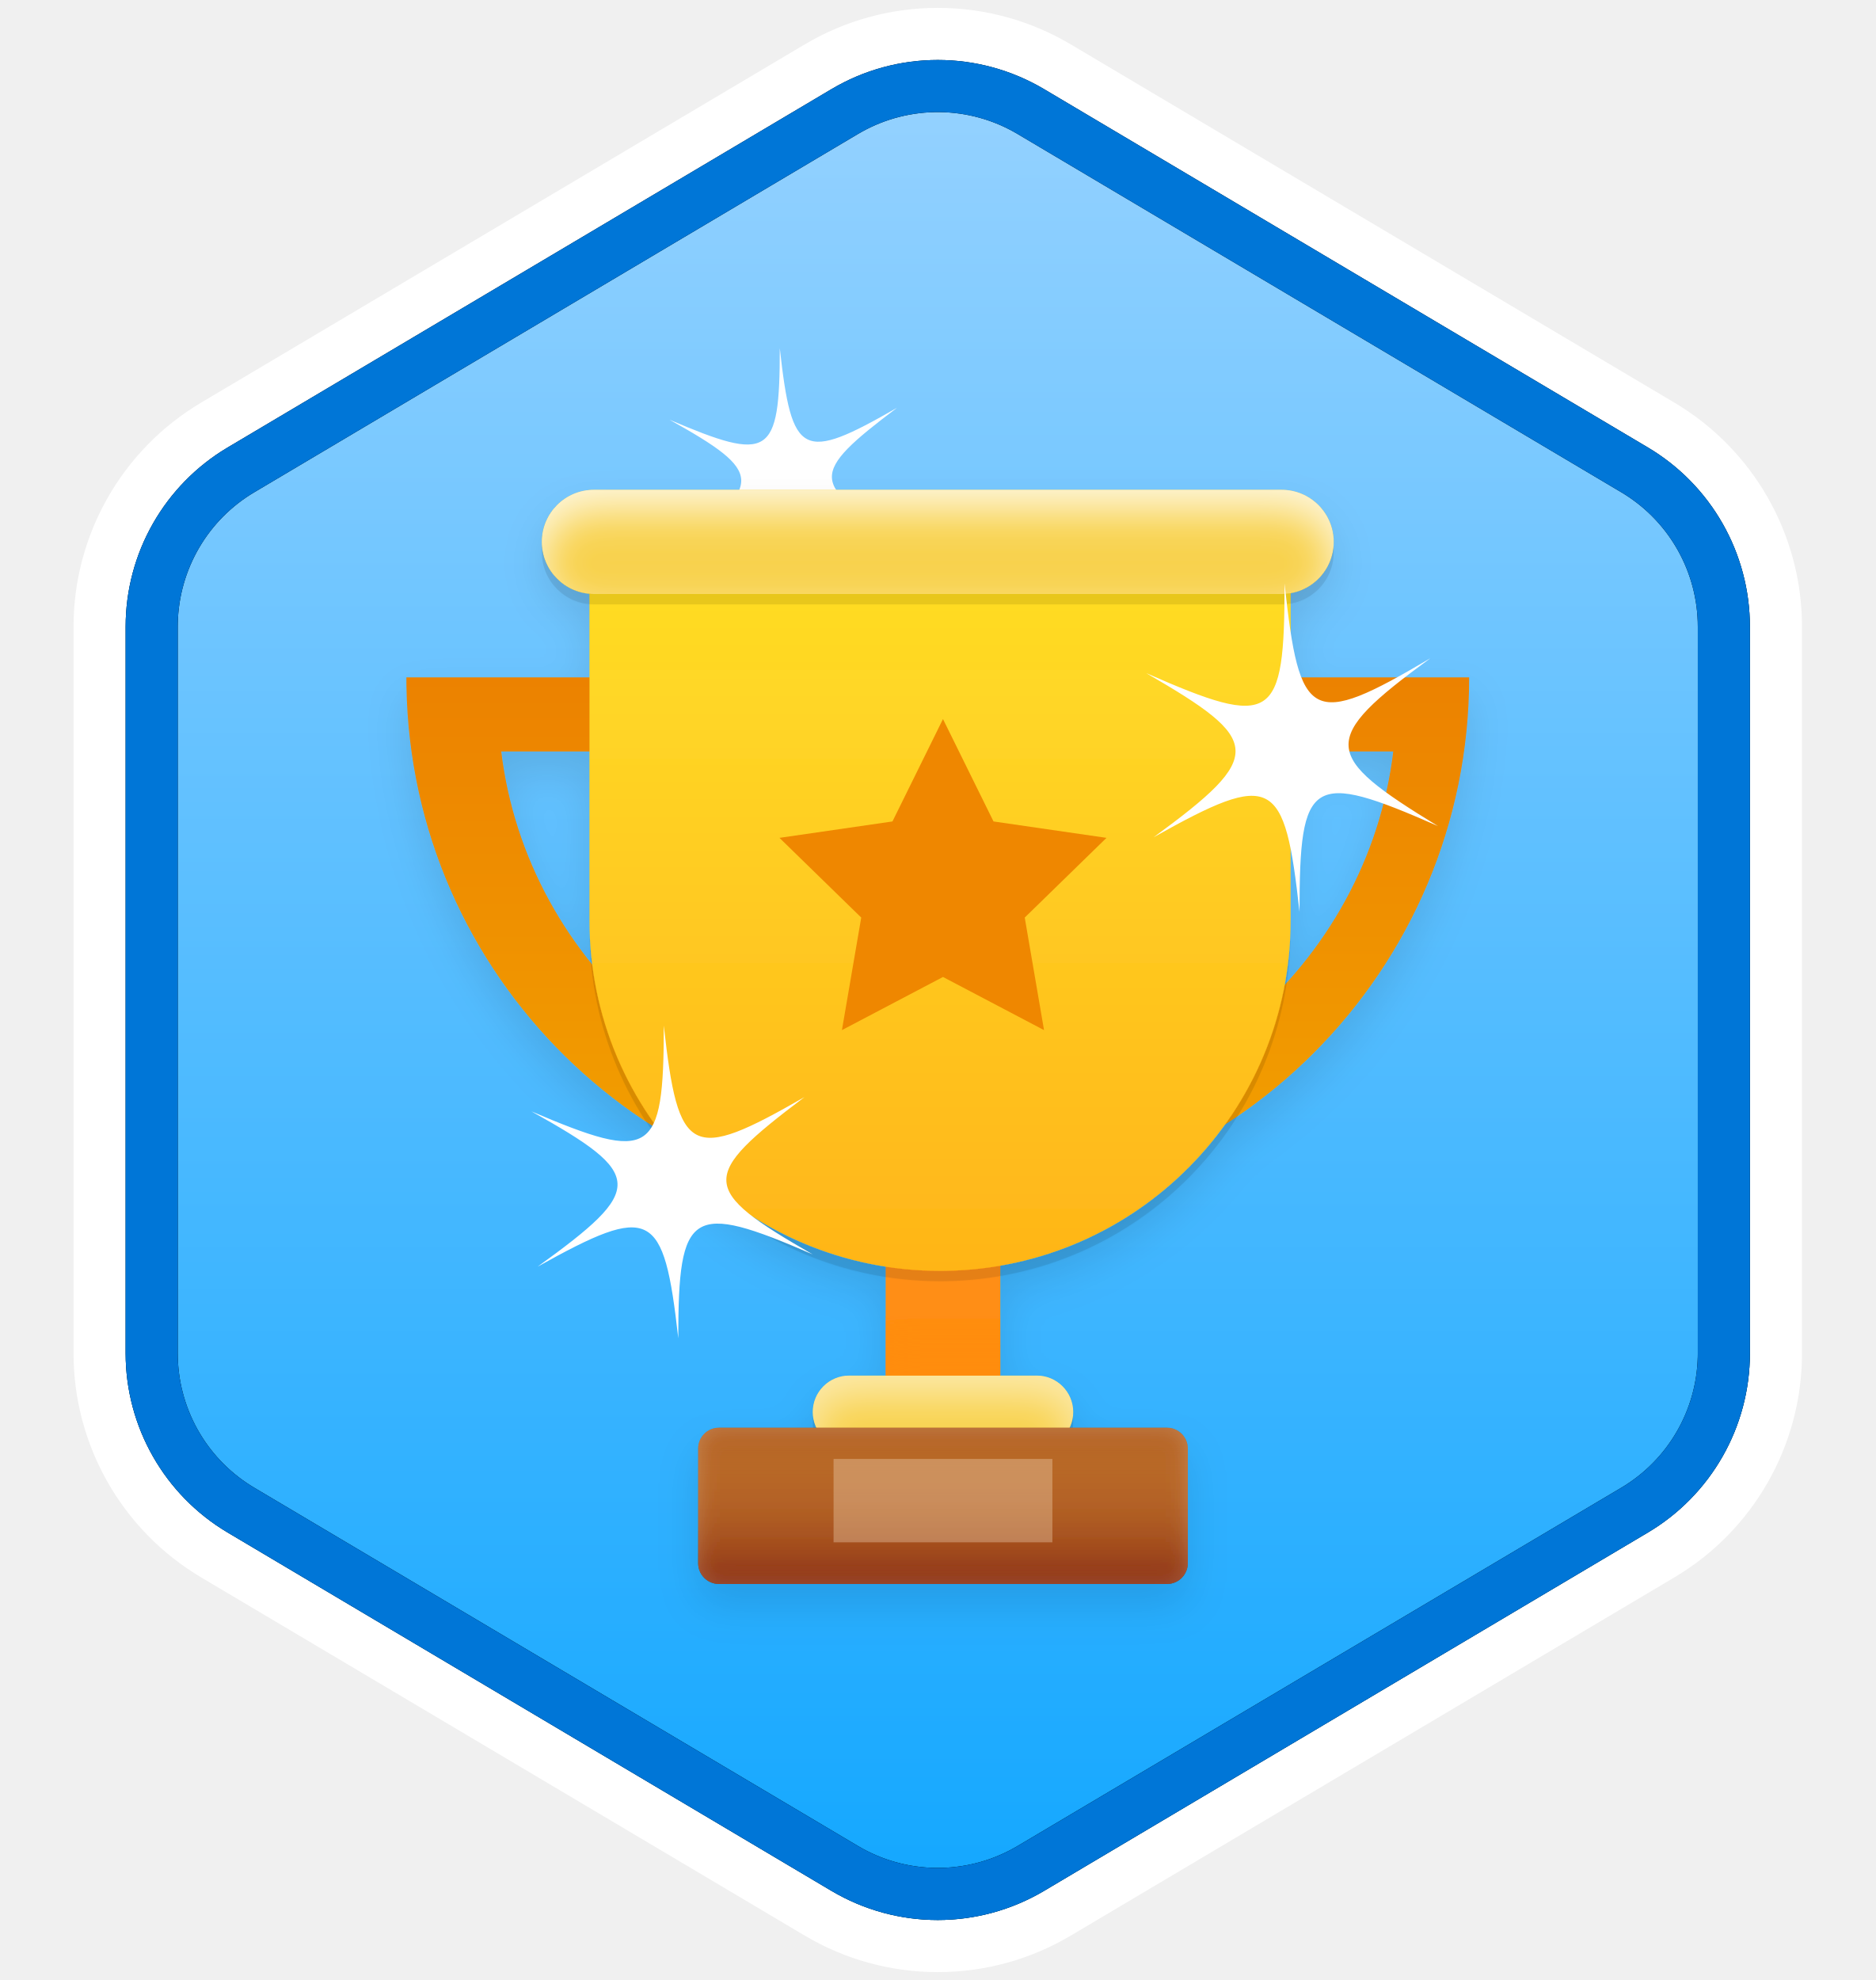
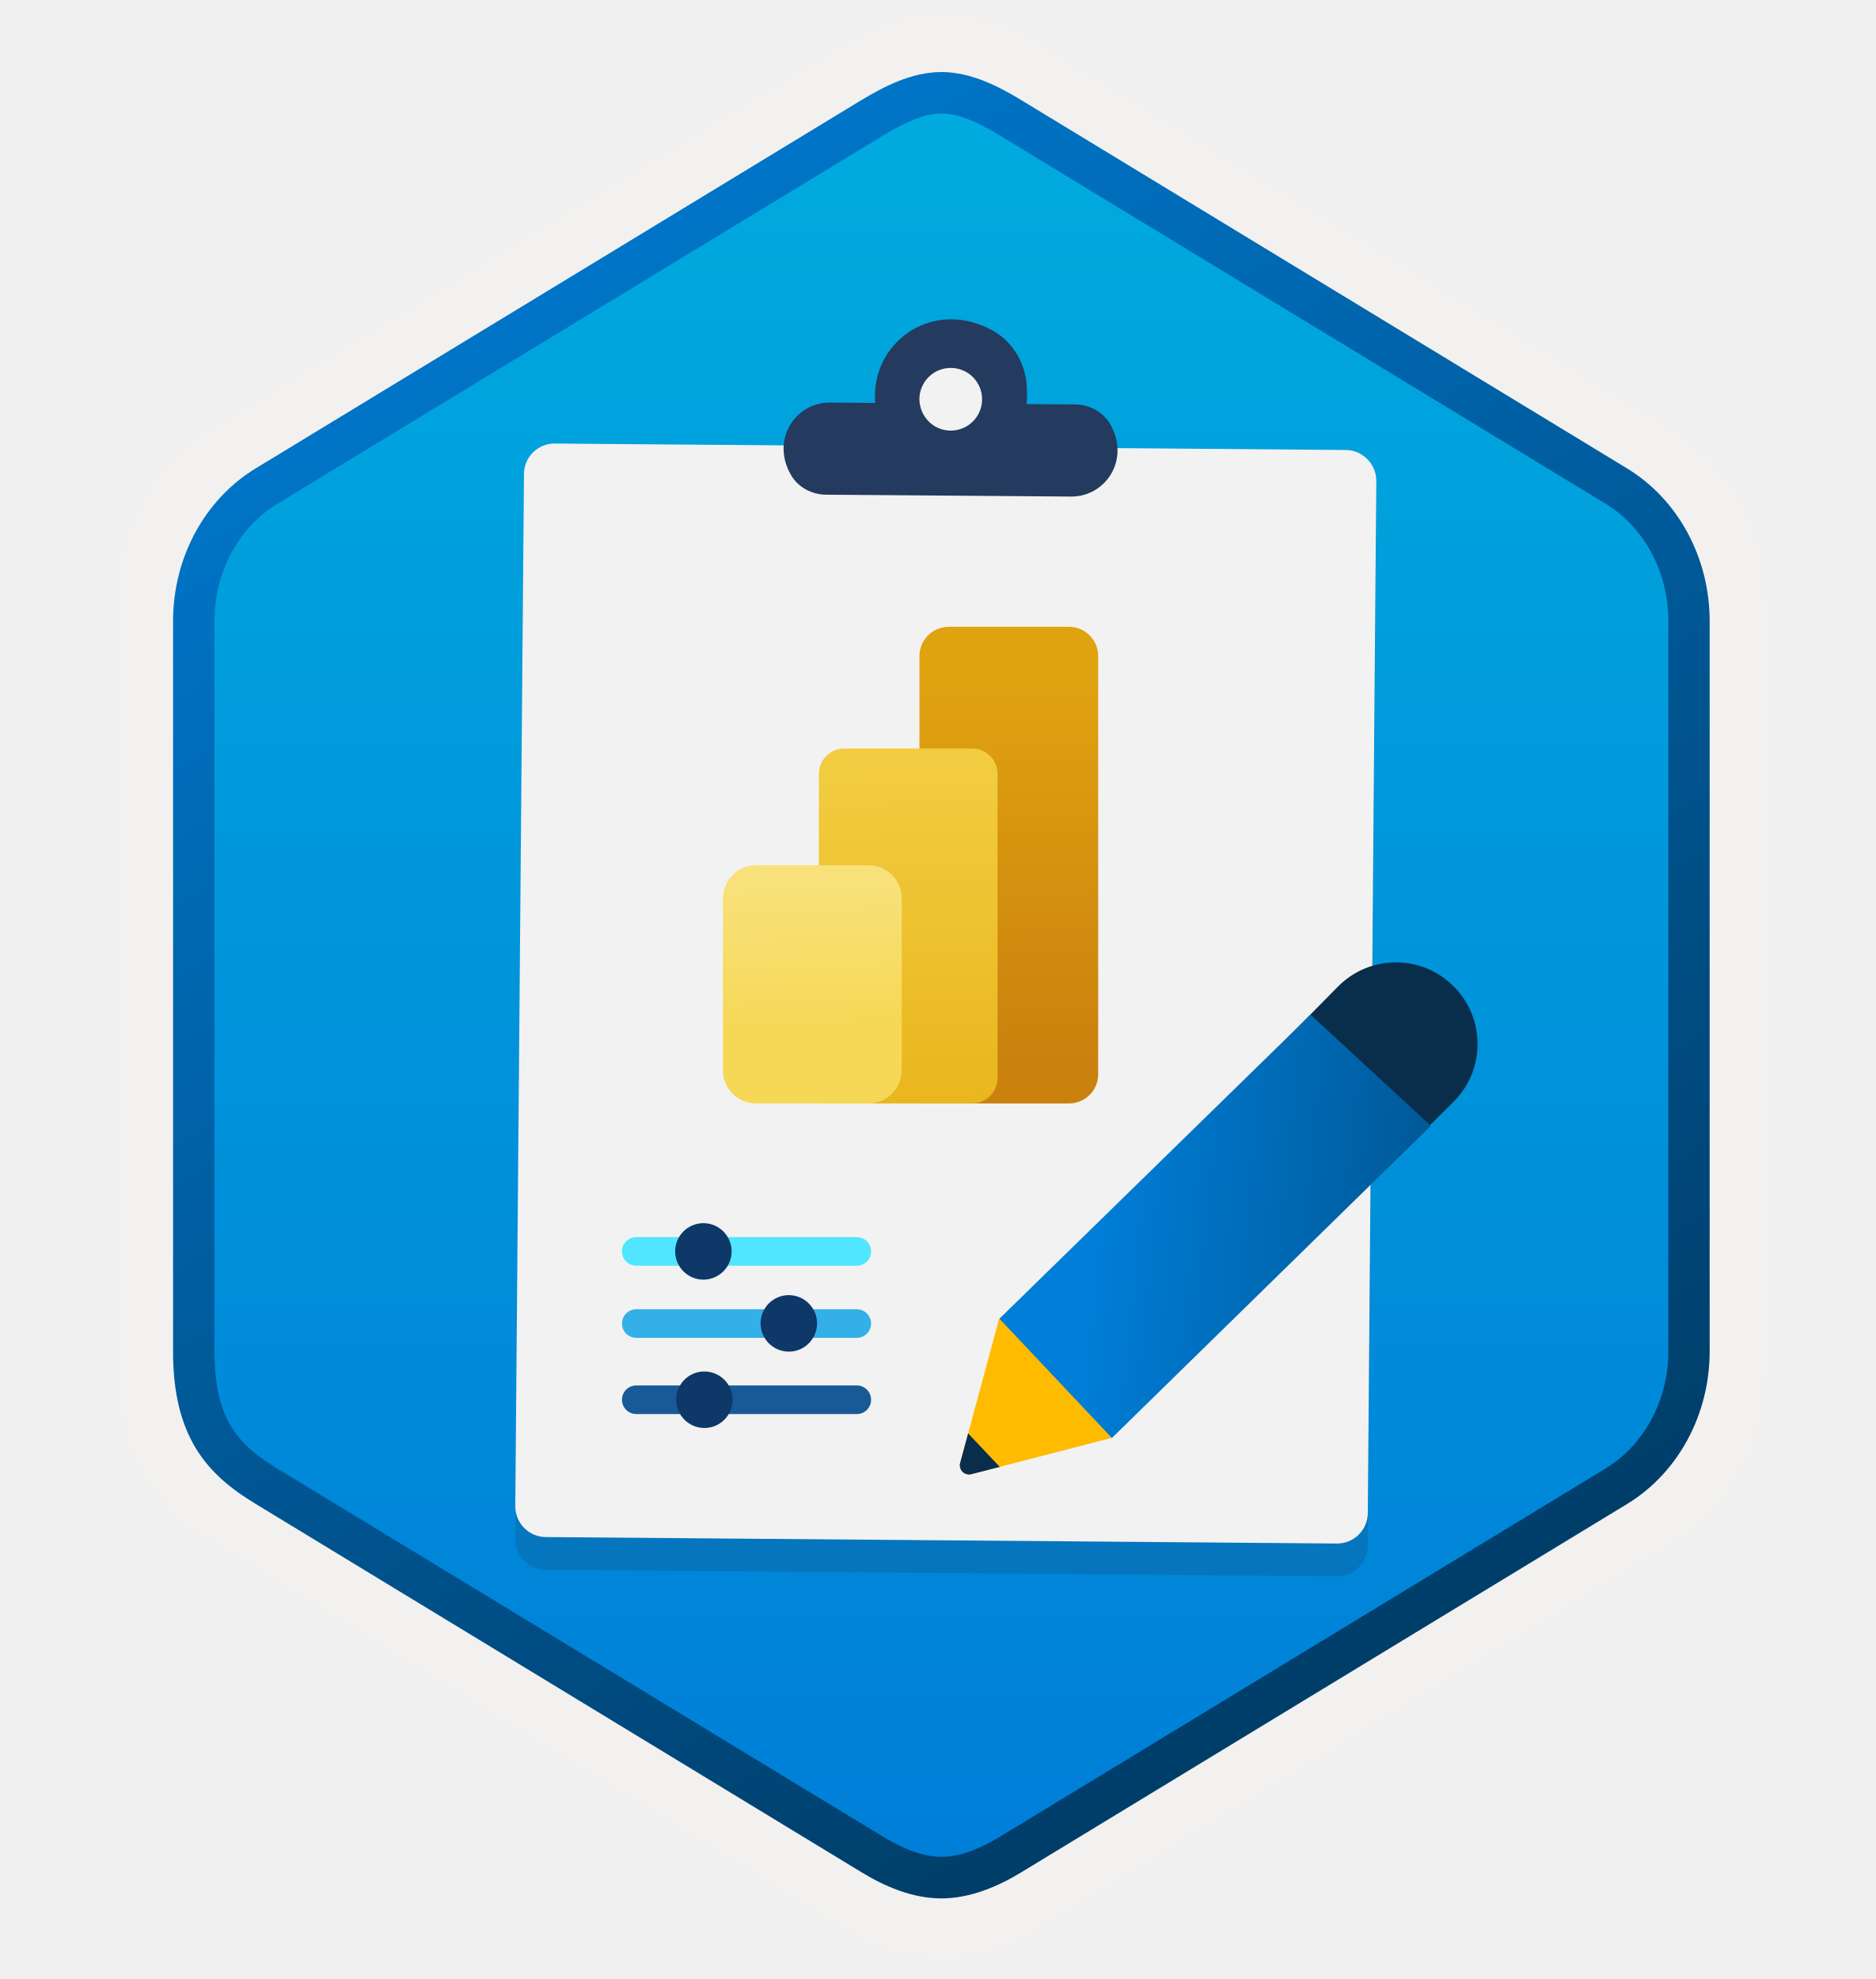
- <svg xmlns="http://www.w3.org/2000/svg" xmlns:xlink="http://www.w3.org/1999/xlink" width="180px" height="190px" viewBox="0 0 180 190" version="1.1">
+ <svg xmlns="http://www.w3.org/2000/svg" width="181" height="191" fill="none">
+   <path d="M90.863 189.202c3.06 0 6.07-.85 8.73-2.47l61.97-37.66c5.54-3.37 8.97-9.7 8.97-16.54v-74.71c0-6.82-3.43-13.16-8.97-16.54l-61.97-37.66c-5.33-3.24-12.15-3.22-17.45 0l-61.97 37.68c-5.54 3.37-8.99 9.7-8.99 16.54v74.7c0 5.76 2.45 11.18 6.55 14.75v.03l64.41 39.43c2.64 1.6 5.66 2.45 8.72 2.45Zm.65-181.05c1.95 0 4.43 1.21 6.14 2.26l60.76 37.19c3.75 2.28 5.87 8.88 5.87 13.63l-.63 71.3c0 4.75-3.2 9.02-6.95 11.3l-60.4 36.38c-3.43 2.09-6.22 2.09-9.66 0l-61.21-36.47c-3.75-2.28-6.77-6.48-6.77-11.21v-73.64c0-4.74 2.73-9.63 6.5-11.92l60.58-36.56c1.7-1.04 3.82-2.26 5.77-2.26Z" fill="#F2F1F0" />
+   <path fill-rule="evenodd" clip-rule="evenodd" d="M98.763 11.732c-2.45-1.5-5.17-2.25-7.9-2.25-2.73 0-5.45.76-7.9 2.25l-56.13 34.33c-5.02 3.07-8.13 8.82-8.13 15.07v68.1c0 6.23 3.1 12 8.13 15.07l56.13 34.33c2.45 1.5 5.17 2.25 7.9 2.25 2.73 0 5.45-.74 7.9-2.25l56.13-34.33c5.02-3.07 8.13-8.84 8.13-15.07v-68.1c0-6.23-3.1-11.98-8.13-15.07l-56.13-34.33Z" fill="url(#a)" />
+   <path fill-rule="evenodd" clip-rule="evenodd" d="M90.863 10.952c1.68 0 3.57.87 5.63 2.12l58.47 35.54c3.65 2.22 6.06 6.49 6.06 11.32v70.48c0 4.82-2.41 9.1-6.06 11.32l-58.46 35.54c-1.96 1.19-3.88 1.94-5.63 1.94s-3.67-.75-5.63-1.94l-58.48-35.53c-2.01-1.23-3.46-2.43-4.44-4.04-.98-1.6-1.62-3.82-1.62-7.28v-70.48c0-4.83 2.41-9.1 6.06-11.32l58.46-35.54c2.09-1.25 3.95-2.13 5.64-2.13Zm7.71 169.75 58.46-35.54c4.92-2.99 7.98-8.61 7.98-14.74v-70.48c0-6.13-3.06-11.75-7.98-14.74l-58.46-35.54c-2.11-1.28-4.82-2.71-7.71-2.71-2.9 0-5.61 1.44-7.7 2.7h-.01l-58.47 35.55c-4.92 2.99-7.98 8.61-7.98 14.74v70.48c0 3.96.74 6.95 2.2 9.36 1.46 2.4 3.52 4 5.78 5.37l58.46 35.54c2.22 1.35 4.89 2.53 7.71 2.53 2.82 0 5.5-1.17 7.72-2.52Z" fill="url(#b)" />
+   <path opacity=".15" d="m129.871 46.58-76.314-.624a2.964 2.964 0 0 0-3.001 2.968l-.82 99.587a2.965 2.965 0 0 0 2.968 3.002l76.314.623a2.965 2.965 0 0 0 3.001-2.969l.82-99.603c-.016-1.623-1.345-2.968-2.968-2.985Z" fill="#1F1D20" />
+   <path d="m129.887 43.43-76.314-.623a2.95 2.95 0 0 0-3.001 2.952l-.837 99.587a2.964 2.964 0 0 0 2.97 3.001l76.313.624a2.965 2.965 0 0 0 3.001-2.969l.82-99.603a2.985 2.985 0 0 0-2.952-2.969Z" fill="#F2F2F2" />
+   <path fill-rule="evenodd" clip-rule="evenodd" d="M95.724 31.851c2.165 1.165 3.411 3.477 3.395 5.92v.591c0 .23-.016.41-.033.64l4.691.033c1.394.016 2.706.722 3.395 1.935 1.951 3.46-.525 6.987-3.789 6.954l-23.666-.18c-1.395-.017-2.707-.722-3.395-1.936-1.952-3.46.524-6.986 3.788-6.954l4.363.033c-.017-.213-.017-.41-.017-.64v-.163c.066-5.298 5.691-9.218 11.268-6.233Z" fill="#243A5E" />
+   <path d="M91.738 41.56a3.024 3.024 0 0 0 3.051-3 3.024 3.024 0 0 0-3.001-3.051 3.024 3.024 0 0 0-3.05 3c.016 1.674 1.328 3.035 3 3.051Z" fill="#F2F2F2" />
+   <path d="M84.074 120.777c0-.763-.617-1.38-1.38-1.38H61.413a1.379 1.379 0 1 0 0 2.76H82.71c.763 0 1.364-.617 1.364-1.38Z" fill="#50E6FF" />
+   <path d="M65.163 120.777a2.733 2.733 0 0 0 2.727 2.727 2.733 2.733 0 0 0 2.727-2.727 2.733 2.733 0 0 0-2.727-2.727 2.733 2.733 0 0 0-2.727 2.727Z" fill="#0D3868" />
+   <path d="M84.074 127.741c0-.763-.617-1.38-1.38-1.38H61.413a1.379 1.379 0 1 0 0 2.76H82.71a1.387 1.387 0 0 0 1.364-1.38Z" fill="#32B0E7" />
+   <path d="M73.409 127.725a2.733 2.733 0 0 0 2.727 2.727 2.733 2.733 0 0 0 2.727-2.727 2.734 2.734 0 0 0-2.727-2.728 2.723 2.723 0 0 0-2.727 2.728Z" fill="#0D3868" />
+   <path d="M84.074 135.094c0-.763-.617-1.38-1.38-1.38H61.413a1.379 1.379 0 1 0 0 2.76H82.71c.763 0 1.364-.617 1.364-1.38Z" fill="#185A97" />
+   <path d="M65.26 135.094a2.733 2.733 0 0 0 2.727 2.727 2.733 2.733 0 0 0 2.728-2.727 2.733 2.733 0 0 0-2.728-2.727c-1.493-.016-2.727 1.218-2.727 2.727Z" fill="#0D3868" />
+   <path d="M96.43 127.305s25.634-21.223 28.75-18.55c3.494 2.985-17.86 30.014-17.86 30.014l-13.564 3.51a.888.888 0 0 1-1.082-1.099l3.755-13.875Z" fill="#FB0" />
+   <path d="m115.865 108.673 13.333-13.514c2.903-2.887 7.578-3.05 10.661-.377 3.494 2.985 3.69 8.348.41 11.579l-2.69 2.673-21.714-.361Z" fill="#092E4C" />
+   <path d="m96.462 127.272 30.03-29.342 11.612 10.727-30.784 30.128-10.858-11.513Z" fill="url(#c)" />
+   <path d="m96.495 141.574-2.739.705a.888.888 0 0 1-1.082-1.099l.77-2.837 3.05 3.231Z" fill="#092E4C" />
+   <path d="M103.18 106.496H88.745V63.312a2.818 2.818 0 0 1 2.816-2.816h11.619a2.818 2.818 0 0 1 2.816 2.816v40.368a2.818 2.818 0 0 1-2.816 2.816Z" fill="url(#d)" />
+   <path d="M93.833 106.496H79.035V74.692c0-1.353 1.1-2.453 2.453-2.453h12.338c1.353 0 2.454 1.1 2.454 2.453v29.344a2.448 2.448 0 0 1-2.447 2.46Z" fill="url(#e)" />
+   <path d="M83.825 106.496H72.97a3.197 3.197 0 0 1-3.197-3.198V86.707a3.196 3.196 0 0 1 3.197-3.198h10.863a3.196 3.196 0 0 1 3.198 3.198v16.591a3.206 3.206 0 0 1-3.205 3.198Z" fill="url(#f)" />
  <defs>
-     <path d="M100.206,6.556 L158.148,40.938 C164.22,44.541 167.942,51.078 167.942,58.138 L167.942,127.862 C167.942,134.922 164.22,141.459 158.148,145.062 L100.206,179.444 C93.914,183.177 86.086,183.177 79.794,179.444 L21.852,145.062 C15.78,141.459 12.058,134.922 12.058,127.862 L12.058,58.138 C12.058,51.078 15.78,44.541 21.852,40.938 L79.794,6.556 C86.086,2.823 93.914,2.823 100.206,6.556 Z" id="path-1" />
-     <linearGradient x1="50%" y1="0%" x2="50%" y2="100%" id="linearGradient-3">
-       <stop stop-color="#99D3FF" offset="0%" />
-       <stop stop-color="#0FA6FF" offset="100%" />
+     <linearGradient id="a" x1="90.862" y1="9.482" x2="90.862" y2="180.881" gradientUnits="userSpaceOnUse">
+       <stop stop-color="#00ABDE" />
+       <stop offset="1" stop-color="#007ED8" />
    </linearGradient>
-     <path d="M88.206,3.056 L146.148,37.438 C152.22,41.041 155.942,47.578 155.942,54.638 L155.942,124.362 C155.942,131.422 152.22,137.959 146.148,141.562 L88.206,175.944 C81.914,179.677 74.086,179.677 67.794,175.944 L9.852,141.562 C3.78,137.959 0.058,131.422 0.058,124.362 L0.058,54.638 C0.058,47.578 3.78,41.041 9.852,37.438 L67.794,3.056 C74.086,-0.677 81.914,-0.677 88.206,3.056 Z M85.655,7.356 C81.043,4.62 75.331,4.557 70.669,7.17 L70.345,7.356 L12.403,41.738 C7.951,44.38 5.183,49.126 5.062,54.286 L5.058,54.638 L5.058,124.362 C5.058,129.539 7.727,134.341 12.102,137.078 L12.403,137.262 L70.345,171.644 C74.957,174.38 80.669,174.443 85.331,171.83 L85.655,171.644 L143.597,137.262 C148.049,134.62 150.817,129.874 150.938,124.714 L150.942,124.362 L150.942,54.638 C150.942,49.461 148.273,44.659 143.898,41.922 L143.597,41.738 L85.655,7.356 Z" id="path-4" />
-     <filter x="-11.7%" y="-11.4%" width="123.3%" height="122.9%" filterUnits="objectBoundingBox" id="filter-6">
-       <feOffset dx="0" dy="2" in="SourceAlpha" result="shadowOffsetOuter1" />
-       <feGaussianBlur stdDeviation="2" in="shadowOffsetOuter1" result="shadowBlurOuter1" />
-       <feColorMatrix values="0 0 0 0 0   0 0 0 0 0   0 0 0 0 0  0 0 0 0.1 0" type="matrix" in="shadowBlurOuter1" result="shadowMatrixOuter1" />
-       <feMerge>
-         <feMergeNode in="shadowMatrixOuter1" />
-         <feMergeNode in="SourceGraphic" />
-       </feMerge>
-     </filter>
-     <linearGradient x1="50%" y1="0%" x2="50%" y2="88.35%" id="linearGradient-7">
-       <stop stop-color="#EC8200" offset="0%" />
-       <stop stop-color="#F29E00" offset="100%" />
+     <linearGradient id="b" x1="36.982" y1="4.273" x2="203.66" y2="286.603" gradientUnits="userSpaceOnUse">
+       <stop stop-color="#007ED8" />
+       <stop offset=".707" stop-color="#002D4C" />
    </linearGradient>
-     <rect id="path-8" x="0" y="0" width="11" height="25" />
-     <filter x="-44.9%" y="-116.6%" width="189.8%" height="333.1%" filterUnits="objectBoundingBox" id="filter-10">
-       <feGaussianBlur stdDeviation="4" in="SourceGraphic" />
-     </filter>
-     <filter x="-3.7%" y="-3.4%" width="107.4%" height="106.8%" filterUnits="objectBoundingBox" id="filter-11">
-       <feOffset dx="0" dy="1" in="SourceAlpha" result="shadowOffsetOuter1" />
-       <feColorMatrix values="0 0 0 0 0   0 0 0 0 0   0 0 0 0 0  0 0 0 0.1 0" type="matrix" in="shadowOffsetOuter1" result="shadowMatrixOuter1" />
-       <feMerge>
-         <feMergeNode in="shadowMatrixOuter1" />
-         <feMergeNode in="SourceGraphic" />
-       </feMerge>
-     </filter>
-     <linearGradient x1="50%" y1="2.046%" x2="50%" y2="100%" id="linearGradient-12">
-       <stop stop-color="#FFE02A" offset="0%" />
-       <stop stop-color="#FFB518" offset="100%" />
+     <linearGradient id="c" x1="105.604" y1="117.175" x2="202.377" y2="127.323" gradientUnits="userSpaceOnUse">
+       <stop stop-color="#007ED8" />
+       <stop offset=".707" stop-color="#002D4C" />
    </linearGradient>
-     <path d="M67.865,1.182 L67.865,39.308 C67.865,57.702 53.105,72.649 34.776,72.946 L34.219,72.95 C15.637,72.95 0.573,57.89 0.573,39.308 L0.573,1.182 L0.577,0.658 L67.861,0.658 C67.863,0.832 67.865,1.007 67.865,1.182 Z" id="path-13" />
-     <filter x="-28.6%" y="-116.2%" width="157.1%" height="332.5%" filterUnits="objectBoundingBox" id="filter-15">
-       <feGaussianBlur stdDeviation="8" in="SourceGraphic" />
-     </filter>
-     <path d="M13.871,5 C13.871,2.239 16.104,0 18.872,0 L84.87,0 C87.632,0 89.871,2.244 89.871,5 L89.871,5 C89.871,7.761 87.638,10 84.87,10 L18.872,10 C16.11,10 13.871,7.756 13.871,5 L13.871,5 Z" id="path-16" />
-     <filter x="-0.7%" y="-5.0%" width="101.3%" height="120.0%" filterUnits="objectBoundingBox" id="filter-17">
-       <feOffset dx="0" dy="1" in="SourceAlpha" result="shadowOffsetOuter1" />
-       <feColorMatrix values="0 0 0 0 0   0 0 0 0 0   0 0 0 0 0  0 0 0 0.09 0" type="matrix" in="shadowOffsetOuter1" />
-     </filter>
-     <filter x="-3.9%" y="-30.0%" width="107.9%" height="170.0%" filterUnits="objectBoundingBox" id="filter-18">
-       <feGaussianBlur stdDeviation="2" in="SourceAlpha" result="shadowBlurInner1" />
-       <feOffset dx="0" dy="2" in="shadowBlurInner1" result="shadowOffsetInner1" />
-       <feComposite in="shadowOffsetInner1" in2="SourceAlpha" operator="arithmetic" k2="-1" k3="1" result="shadowInnerInner1" />
-       <feColorMatrix values="0 0 0 0 1   0 0 0 0 1   0 0 0 0 1  0 0 0 0.792 0" type="matrix" in="shadowInnerInner1" />
-     </filter>
-     <path d="M39.871,88.5 C39.871,86.567 41.435,85 43.373,85 L61.369,85 C63.303,85 64.871,86.571 64.871,88.5 L64.871,88.5 C64.871,90.433 63.307,92 61.369,92 L43.373,92 C41.439,92 39.871,90.429 39.871,88.5 L39.871,88.5 Z" id="path-19" />
-     <filter x="-2.0%" y="-7.1%" width="104.0%" height="128.6%" filterUnits="objectBoundingBox" id="filter-20">
-       <feOffset dx="0" dy="1" in="SourceAlpha" result="shadowOffsetOuter1" />
-       <feColorMatrix values="0 0 0 0 0   0 0 0 0 0   0 0 0 0 0  0 0 0 0.09 0" type="matrix" in="shadowOffsetOuter1" />
-     </filter>
-     <filter x="-12.0%" y="-42.9%" width="124.0%" height="200.0%" filterUnits="objectBoundingBox" id="filter-21">
-       <feGaussianBlur stdDeviation="2" in="SourceAlpha" result="shadowBlurInner1" />
-       <feOffset dx="0" dy="2" in="shadowBlurInner1" result="shadowOffsetInner1" />
-       <feComposite in="shadowOffsetInner1" in2="SourceAlpha" operator="arithmetic" k2="-1" k3="1" result="shadowInnerInner1" />
-       <feColorMatrix values="0 0 0 0 1   0 0 0 0 1   0 0 0 0 1  0 0 0 0.521 0" type="matrix" in="shadowInnerInner1" />
-     </filter>
-     <linearGradient x1="50%" y1="0%" x2="50%" y2="100%" id="linearGradient-22">
-       <stop stop-color="#FFFFFF" stop-opacity="0.028" offset="0%" />
-       <stop stop-color="#000000" stop-opacity="0.5" offset="100%" />
+     <linearGradient id="d" x1="97.178" y1="64.704" x2="97.545" y2="102.871" gradientUnits="userSpaceOnUse">
+       <stop offset=".008" stop-color="#E0A310" />
+       <stop offset="1" stop-color="#CA810E" />
    </linearGradient>
-     <rect id="path-23" x="28.871" y="90" width="47" height="15" rx="2" />
-     <filter x="-2.1%" y="-6.7%" width="104.3%" height="113.3%" filterUnits="objectBoundingBox" id="filter-24">
-       <feGaussianBlur stdDeviation="1" in="SourceAlpha" result="shadowBlurInner1" />
-       <feOffset dx="0" dy="0" in="shadowBlurInner1" result="shadowOffsetInner1" />
-       <feComposite in="shadowOffsetInner1" in2="SourceAlpha" operator="arithmetic" k2="-1" k3="1" result="shadowInnerInner1" />
-       <feColorMatrix values="0 0 0 0 1   0 0 0 0 1   0 0 0 0 1  0 0 0 0.197 0" type="matrix" in="shadowInnerInner1" />
-     </filter>
+     <linearGradient id="e" x1="87.199" y1="73.574" x2="88.299" y2="113.943" gradientUnits="userSpaceOnUse">
+       <stop offset=".008" stop-color="#F2CC40" />
+       <stop offset="1" stop-color="#E7B116" />
+     </linearGradient>
+     <linearGradient id="f" x1="77.985" y1="85.278" x2="79.086" y2="111.335" gradientUnits="userSpaceOnUse">
+       <stop stop-color="#F8E17B" />
+       <stop offset=".53" stop-color="#F6D856" />
+       <stop offset="1" stop-color="#F6D856" />
+     </linearGradient>
  </defs>
-   <g id="Badges" stroke="none" stroke-width="1" fill="none" fill-rule="evenodd">
-     <g id="Generic-Trophy-and-Badge" transform="translate(-120, -35)">
-       <g id="Generic-Trophy-and-Badge/generic-trophy" transform="translate(158, 68)">
-         <g id="Trophy-Plates/Hex" transform="translate(2, 12)">
-           <g id="BG" transform="translate(-40, -43)">
-             <mask id="mask-2" fill="white">
-               <use xlink:href="#path-1" />
-             </mask>
-             <path stroke="#FFFFFF" stroke-width="5" d="M101.482,4.406 C97.943,2.306 93.971,1.256 90,1.256 C86.029,1.256 82.057,2.306 78.518,4.406 L20.576,38.788 C13.745,42.842 9.558,50.196 9.558,58.138 L9.558,127.862 C9.558,135.804 13.745,143.158 20.576,147.212 L78.518,181.594 C82.057,183.694 86.029,184.744 90,184.744 C93.971,184.744 97.943,183.694 101.482,181.594 L159.424,147.212 C166.255,143.158 170.442,135.804 170.442,127.862 L170.442,58.138 C170.442,50.196 166.255,42.842 159.424,38.788 L101.482,4.406 Z" />
-             <g id="Colors/Microsoft-365/BG-Gradient-1" mask="url(#mask-2)" fill="url(#linearGradient-3)">
-               <g transform="translate(0, 0.5)" id="Rectangle">
-                 <rect x="0" y="0" width="180" height="185" />
-               </g>
-             </g>
-           </g>
-           <g id="Border" transform="translate(-28, -39.5)">
-             <mask id="mask-5" fill="white">
-               <use xlink:href="#path-4" />
-             </mask>
-             <use fill="#000000" fill-rule="nonzero" xlink:href="#path-4" />
-             <g id="Colors/Microsoft-365/Border" mask="url(#mask-5)" fill="#0076D7">
-               <g transform="translate(-12, -3)" id="Microsoft-365/Border">
-                 <rect x="0" y="0" width="180" height="185" />
-               </g>
-             </g>
-           </g>
-         </g>
-         <path d="M37.996,25.412 C36.837,15.117 35.845,14.628 26.746,19.692 C35.348,13.483 35.348,12.339 26.25,7.274 C35.846,11.359 36.839,10.868 36.839,0.412 C37.997,10.87 38.989,11.359 48.088,6.131 C39.651,12.504 39.651,13.484 48.75,18.713 C38.989,14.464 37.997,15.119 37.997,25.411 L37.996,25.412 Z" id="Spark" fill="#FFFFFF" />
-         <path d="M67.996,65.412 C66.837,55.117 65.845,54.628 56.746,59.692 C65.348,53.483 65.348,52.339 56.25,47.274 C65.846,51.359 66.839,50.868 66.839,40.412 C67.997,50.87 68.989,51.359 78.088,46.131 C69.651,52.504 69.651,53.484 78.75,58.713 C68.989,54.464 67.997,55.119 67.997,65.411 L67.996,65.412 Z" id="Spark" fill="#FFFFFF" />
-         <g id="Group" transform="translate(0.129032, 14)">
-           <g id="Trophy" filter="url(#filter-6)">
-             <path d="M102.871,18 C102.871,46.167 80.037,69 51.871,69 C23.986,69 1.328,46.621 0.878,18.843 L0.871,18 L102.871,18 Z M95.585,25.108 L9.978,25.108 C12.456,45.616 30.675,61.538 52.782,61.538 C74.889,61.538 93.107,45.616 95.585,25.108 L95.585,25.108 Z" id="Combined-Shape" fill="url(#linearGradient-7)" />
-             <g id="Rectangle-46" transform="translate(46.87097, 70)">
-               <mask id="mask-9" fill="white">
-                 <use xlink:href="#path-8" />
-               </mask>
-               <use id="Mask" fill="#FF8E16" xlink:href="#path-8" />
-               <rect fill="#F07D42" style="mix-blend-mode: overlay;" filter="url(#filter-10)" mask="url(#mask-9)" x="-6.286" y="10.294" width="26.714" height="10.294" />
-             </g>
-             <g id="Rectangle-44" filter="url(#filter-11)" transform="translate(17.87097, 2)">
-               <mask id="mask-14" fill="white">
-                 <use xlink:href="#path-13" />
-               </mask>
-               <use id="Mask" fill="url(#linearGradient-12)" xlink:href="#path-13" />
-               <rect fill="#D2691B" style="mix-blend-mode: overlay;" opacity="0.3" filter="url(#filter-15)" mask="url(#mask-14)" x="-6.112" y="-7.374" width="84.045" height="20.646" />
-             </g>
-             <g id="Rectangle-43">
-               <use fill="black" fill-opacity="1" filter="url(#filter-17)" xlink:href="#path-16" />
-               <use fill="#F8D24E" fill-rule="evenodd" xlink:href="#path-16" />
-               <use fill="black" fill-opacity="1" filter="url(#filter-18)" xlink:href="#path-16" />
-             </g>
-             <g id="Rectangle-43">
-               <use fill="black" fill-opacity="1" filter="url(#filter-20)" xlink:href="#path-19" />
-               <use fill="#F8D24E" fill-rule="evenodd" xlink:href="#path-19" />
-               <use fill="black" fill-opacity="1" filter="url(#filter-21)" xlink:href="#path-19" />
-             </g>
-             <g id="Rectangle-41">
-               <use fill="#B26025" fill-rule="evenodd" xlink:href="#path-23" />
-               <use fill="url(#linearGradient-22)" fill-rule="evenodd" style="mix-blend-mode: overlay;" xlink:href="#path-23" />
-               <use fill="black" fill-opacity="1" filter="url(#filter-24)" xlink:href="#path-23" />
-             </g>
-             <rect id="Rectangle-45" fill="#FFF3D8" opacity="0.3" x="41.871" y="93" width="21" height="8" />
-           </g>
-           <polygon id="Star" fill="#EF8700" points="52.371 46.75 42.673 51.849 44.525 41.049 36.679 33.401 47.522 31.826 52.371 22 57.22 31.826 68.063 33.401 60.217 41.049 62.069 51.849" />
-           <path d="M26.966,81.412 C25.575,69.058 24.386,68.471 13.466,74.549 C23.789,67.098 23.789,65.725 12.871,59.647 C24.386,64.549 25.577,63.96 25.577,51.412 C26.968,63.961 28.158,64.549 39.077,58.275 C28.953,65.922 28.953,67.099 39.871,73.373 C28.157,68.275 26.967,69.06 26.967,81.411 L26.966,81.412 Z" id="Spark" fill="#FFFFFF" />
-         </g>
-         <path d="M86.719,54.5 C85.284,41.615 84.205,40.898 72.719,47.341 C83.49,39.467 83.129,38.033 72,31.59 C84.206,36.96 85.281,36.243 85.281,23 C86.716,36.243 87.795,36.96 99.281,30.159 C88.51,38.033 88.871,39.467 100,46.268 C87.794,40.898 86.719,41.616 86.719,54.5 Z" id="Spark" fill="#FFFFFF" />
-       </g>
-     </g>
-   </g>
</svg>
